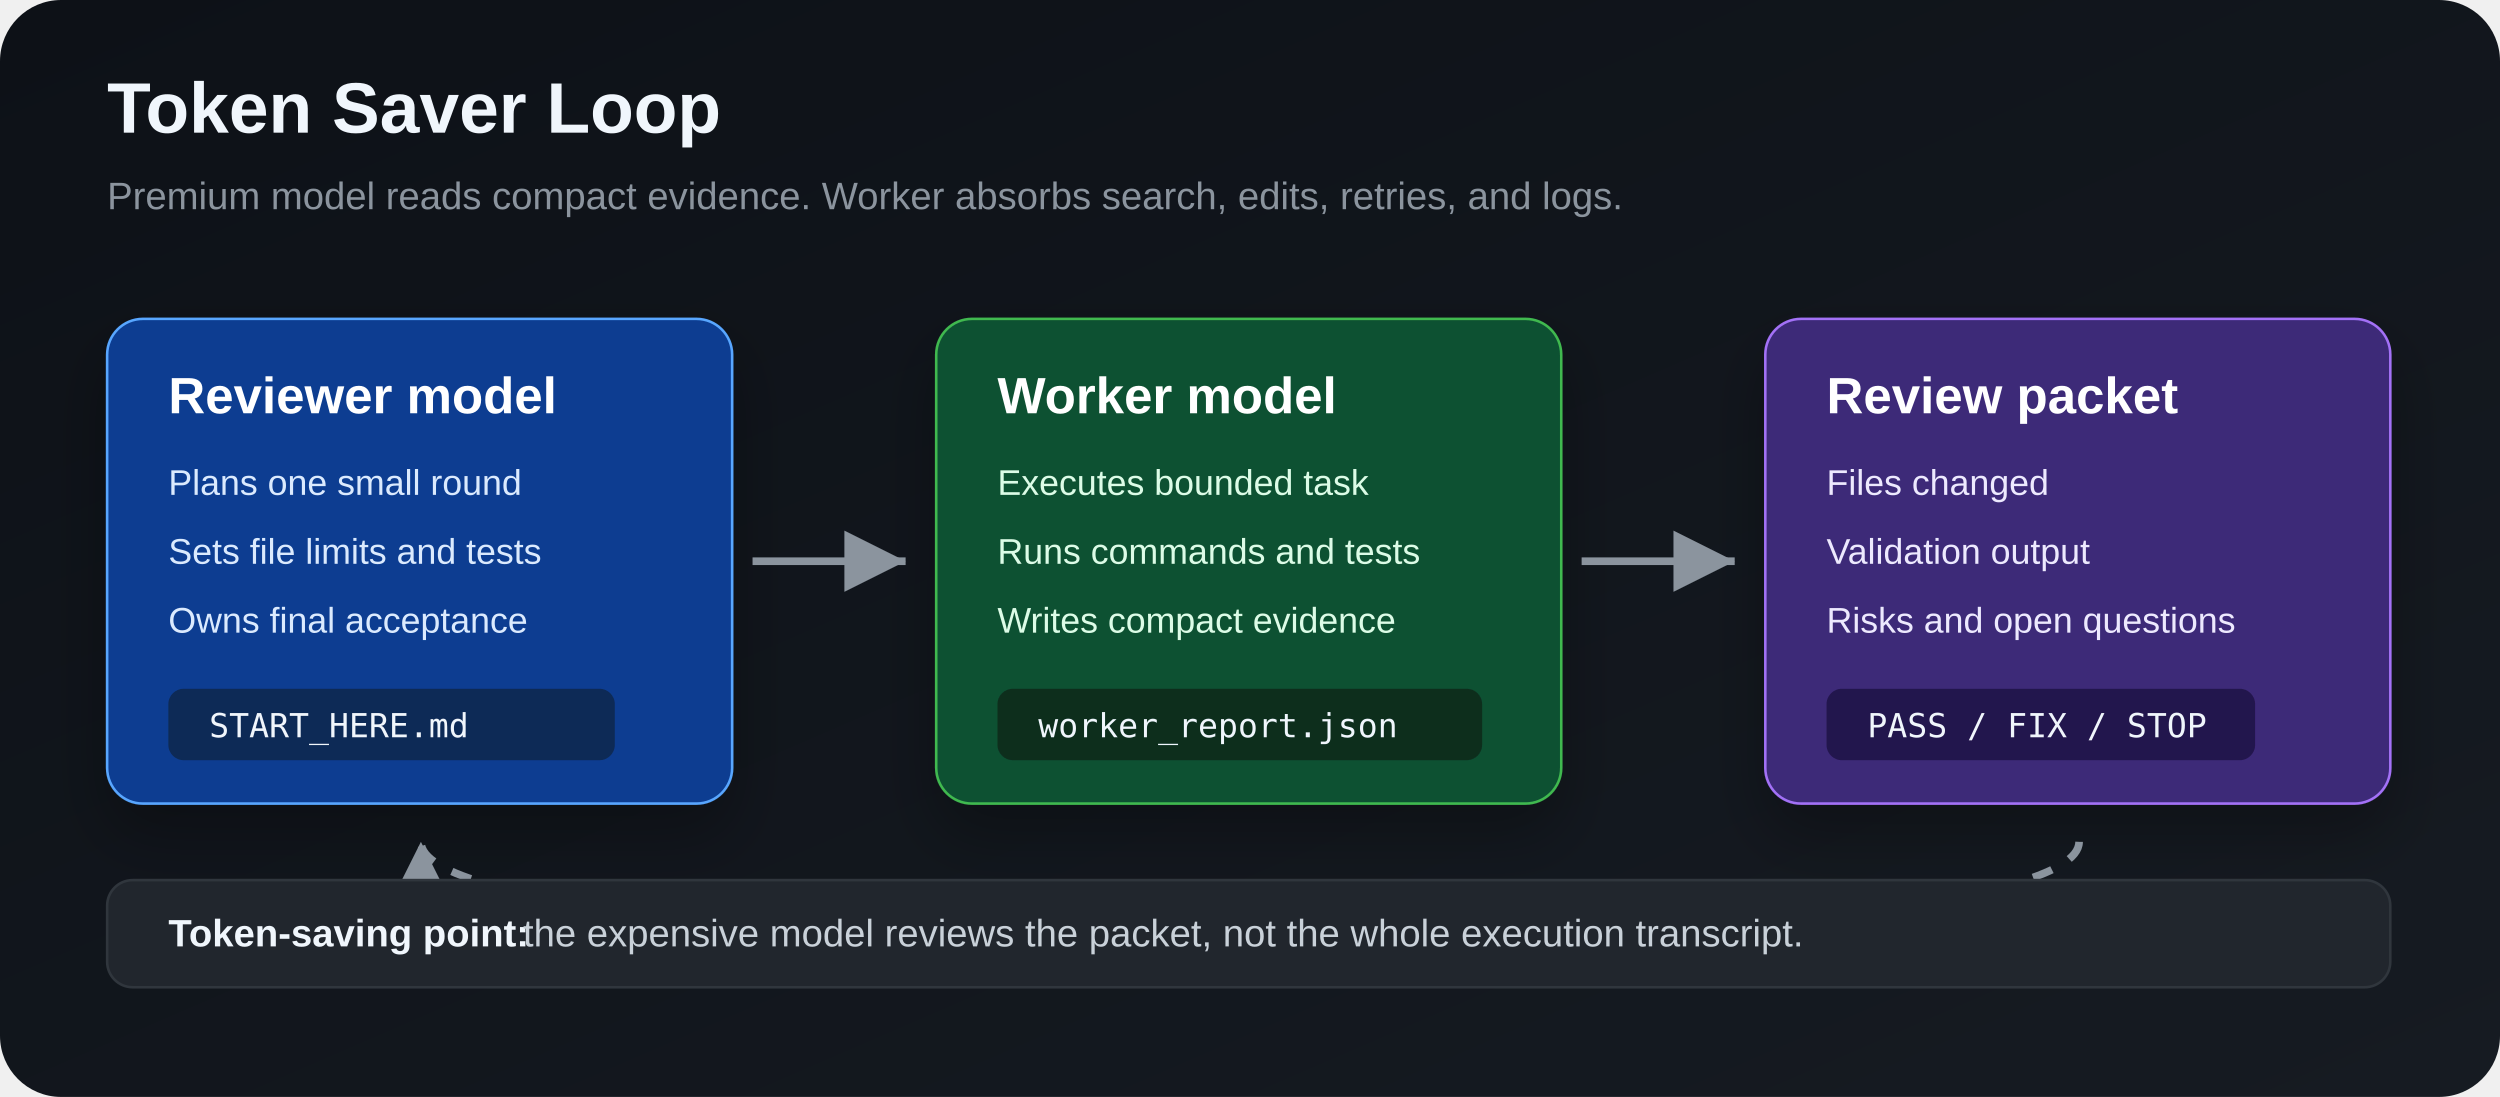
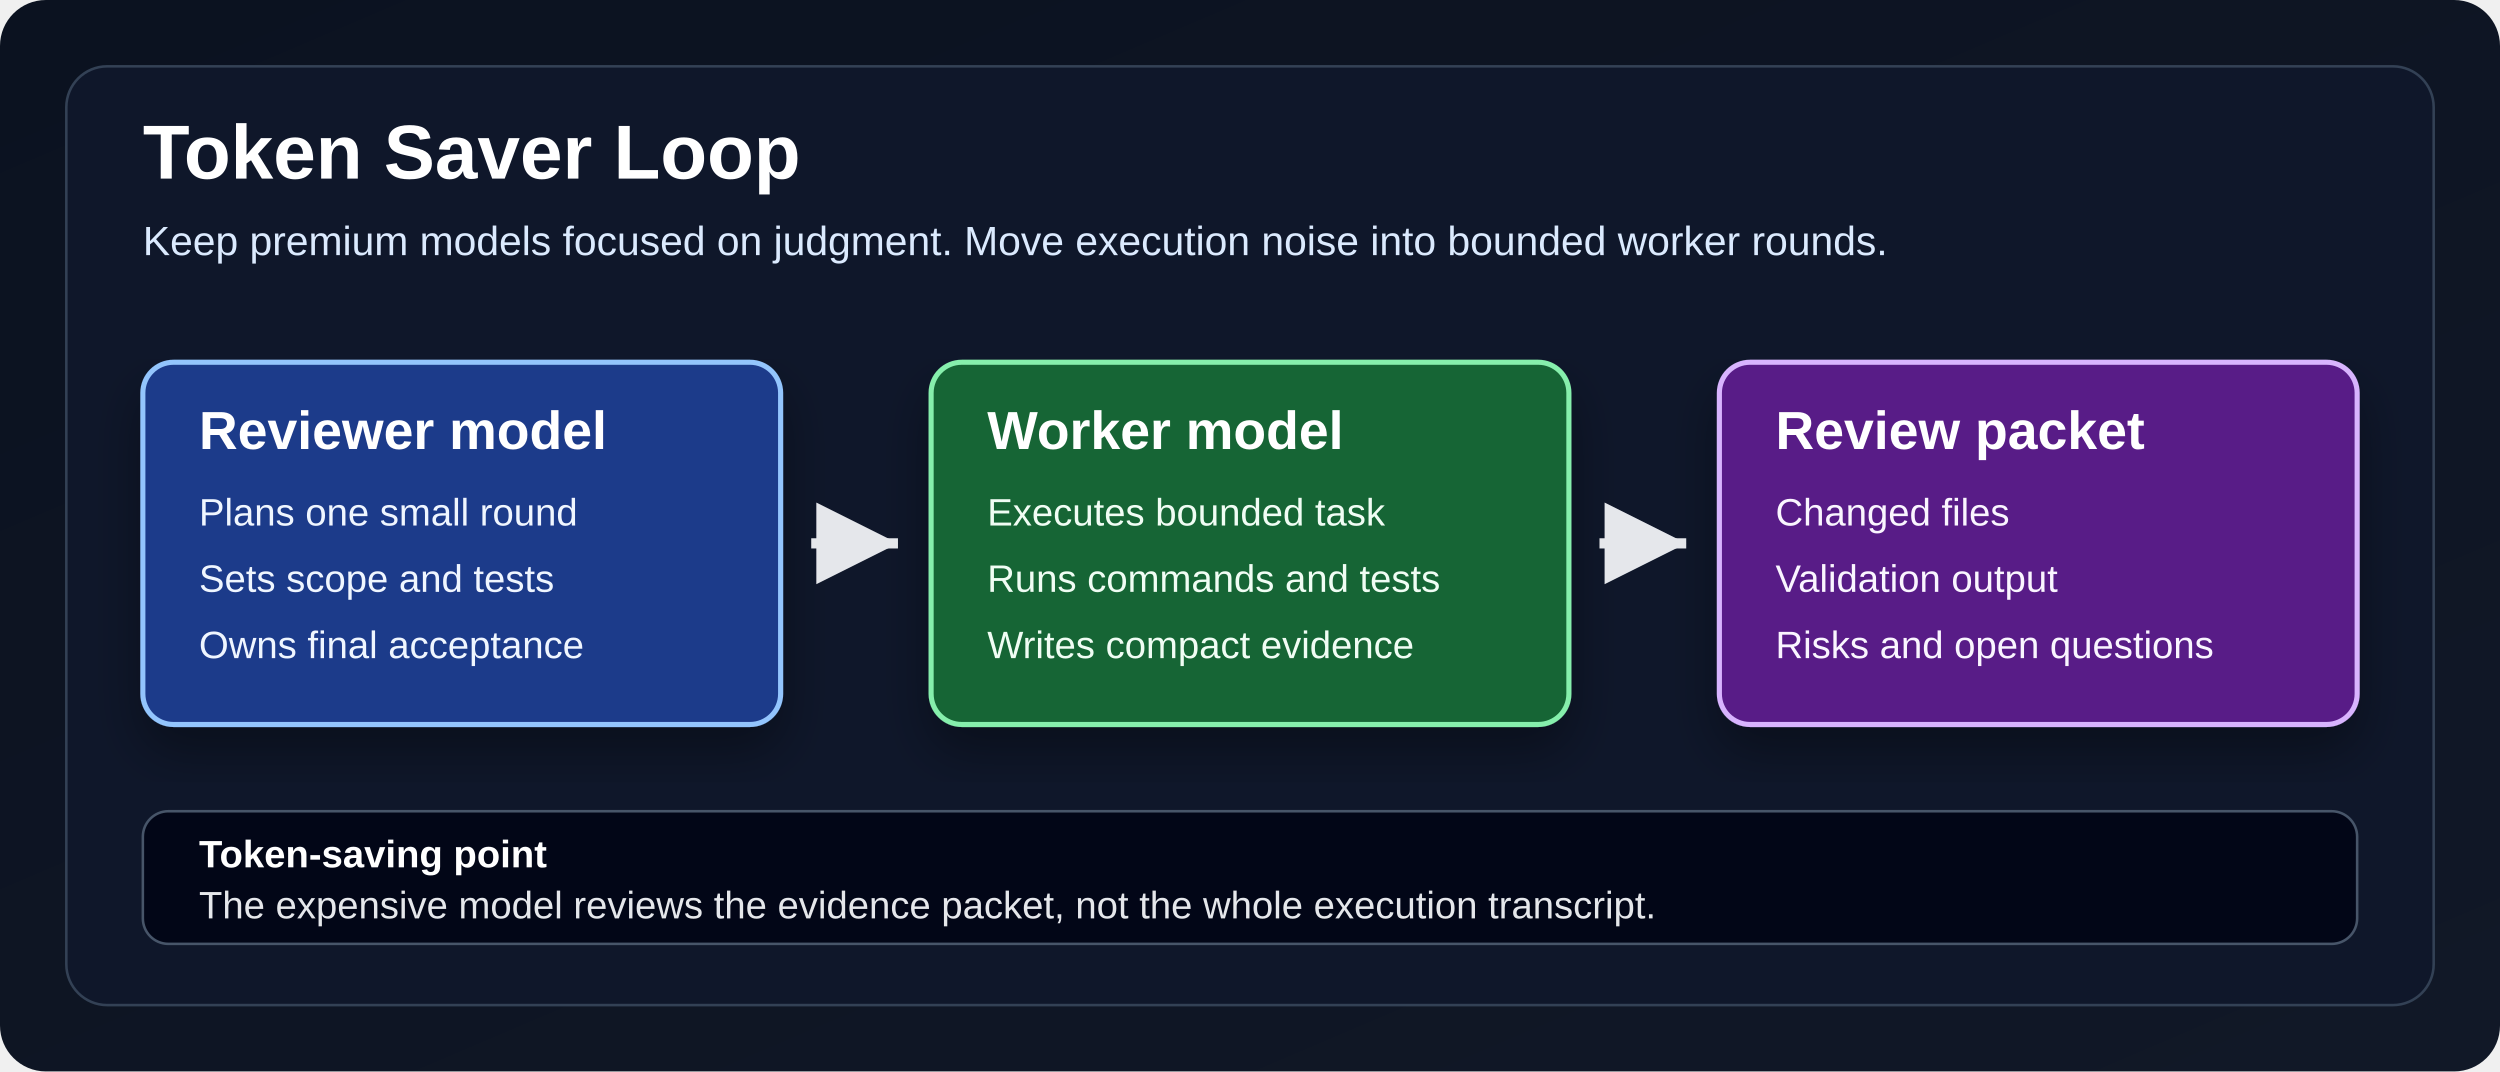
- <svg xmlns="http://www.w3.org/2000/svg" width="980" height="430" viewBox="0 0 980 430" role="img" aria-labelledby="title desc">
+ <svg xmlns="http://www.w3.org/2000/svg" width="980" height="420" viewBox="0 0 980 420" role="img" aria-labelledby="title desc">
  <defs>
    <linearGradient id="bg" x1="0" y1="0" x2="1" y2="1">
-       <stop offset="0" stop-color="#0d1117" />
-       <stop offset="1" stop-color="#161b22" />
+       <stop offset="0" stop-color="#0b1220" />
+       <stop offset="1" stop-color="#111827" />
    </linearGradient>
-     <filter id="shadow" x="-10%" y="-10%" width="120%" height="130%">
-       <feDropShadow dx="0" dy="12" stdDeviation="12" flood-color="#000000" flood-opacity="0.28" />
+     <filter id="shadow" x="-8%" y="-8%" width="116%" height="124%">
+       <feDropShadow dx="0" dy="10" stdDeviation="10" flood-color="#000000" flood-opacity="0.34" />
    </filter>
    <marker id="arrow" markerWidth="12" markerHeight="12" refX="10" refY="6" orient="auto">
-       <path d="M2,2 L10,6 L2,10 Z" fill="#8b949e" />
+       <path d="M2,2 L10,6 L2,10 Z" fill="#e5e7eb" />
    </marker>
  </defs>
-   <rect width="980" height="430" rx="24" fill="url(#bg)" />
-   <text x="42" y="52" fill="#f0f6fc" font-family="Segoe UI, Arial, sans-serif" font-size="28" font-weight="700">Token Saver Loop</text>
-   <text x="42" y="82" fill="#8b949e" font-family="Segoe UI, Arial, sans-serif" font-size="15">Premium model reads compact evidence. Worker absorbs search, edits, retries, and logs.</text>
+   <rect x="0" y="0" width="980" height="420" rx="18" fill="url(#bg)" />
+   <rect x="26" y="26" width="928" height="368" rx="16" fill="#0f172a" stroke="#334155" />
+   <text x="56" y="70" fill="#ffffff" font-family="Segoe UI, Arial, sans-serif" font-size="30" font-weight="700">Token Saver Loop</text>
+   <text x="56" y="100" fill="#dbeafe" font-family="Segoe UI, Arial, sans-serif" font-size="16">Keep premium models focused on judgment. Move execution noise into bounded worker rounds.</text>
  <g filter="url(#shadow)">
-     <rect x="42" y="125" width="245" height="190" rx="14" fill="#0b3d91" stroke="#58a6ff" />
-     <text x="66" y="162" fill="#ffffff" font-family="Segoe UI, Arial, sans-serif" font-size="20" font-weight="700">Reviewer model</text>
-     <text x="66" y="194" fill="#dbeafe" font-family="Segoe UI, Arial, sans-serif" font-size="14">Plans one small round</text>
-     <text x="66" y="221" fill="#dbeafe" font-family="Segoe UI, Arial, sans-serif" font-size="14">Sets file limits and tests</text>
-     <text x="66" y="248" fill="#dbeafe" font-family="Segoe UI, Arial, sans-serif" font-size="14">Owns final acceptance</text>
-     <rect x="66" y="270" width="175" height="28" rx="6" fill="#102a56" />
-     <text x="82" y="289" fill="#f0f6fc" font-family="Consolas, monospace" font-size="13">START_HERE.md</text>
+     <rect x="56" y="142" width="250" height="142" rx="12" fill="#1e3a8a" stroke="#93c5fd" stroke-width="2" />
+     <text x="78" y="176" fill="#ffffff" font-family="Segoe UI, Arial, sans-serif" font-size="21" font-weight="700">Reviewer model</text>
+     <text x="78" y="206" fill="#eff6ff" font-family="Segoe UI, Arial, sans-serif" font-size="15">Plans one small round</text>
+     <text x="78" y="232" fill="#eff6ff" font-family="Segoe UI, Arial, sans-serif" font-size="15">Sets scope and tests</text>
+     <text x="78" y="258" fill="#eff6ff" font-family="Segoe UI, Arial, sans-serif" font-size="15">Owns final acceptance</text>
  </g>
  <g filter="url(#shadow)">
-     <rect x="367" y="125" width="245" height="190" rx="14" fill="#0f5132" stroke="#3fb950" />
-     <text x="391" y="162" fill="#ffffff" font-family="Segoe UI, Arial, sans-serif" font-size="20" font-weight="700">Worker model</text>
-     <text x="391" y="194" fill="#dcfce7" font-family="Segoe UI, Arial, sans-serif" font-size="14">Executes bounded task</text>
-     <text x="391" y="221" fill="#dcfce7" font-family="Segoe UI, Arial, sans-serif" font-size="14">Runs commands and tests</text>
-     <text x="391" y="248" fill="#dcfce7" font-family="Segoe UI, Arial, sans-serif" font-size="14">Writes compact evidence</text>
-     <rect x="391" y="270" width="190" height="28" rx="6" fill="#0b2f1f" />
-     <text x="407" y="289" fill="#f0f6fc" font-family="Consolas, monospace" font-size="13">worker_report.json</text>
+     <rect x="365" y="142" width="250" height="142" rx="12" fill="#166534" stroke="#86efac" stroke-width="2" />
+     <text x="387" y="176" fill="#ffffff" font-family="Segoe UI, Arial, sans-serif" font-size="21" font-weight="700">Worker model</text>
+     <text x="387" y="206" fill="#f0fdf4" font-family="Segoe UI, Arial, sans-serif" font-size="15">Executes bounded task</text>
+     <text x="387" y="232" fill="#f0fdf4" font-family="Segoe UI, Arial, sans-serif" font-size="15">Runs commands and tests</text>
+     <text x="387" y="258" fill="#f0fdf4" font-family="Segoe UI, Arial, sans-serif" font-size="15">Writes compact evidence</text>
  </g>
  <g filter="url(#shadow)">
-     <rect x="692" y="125" width="245" height="190" rx="14" fill="#3c2a78" stroke="#a371f7" />
-     <text x="716" y="162" fill="#ffffff" font-family="Segoe UI, Arial, sans-serif" font-size="20" font-weight="700">Review packet</text>
-     <text x="716" y="194" fill="#ede9fe" font-family="Segoe UI, Arial, sans-serif" font-size="14">Files changed</text>
-     <text x="716" y="221" fill="#ede9fe" font-family="Segoe UI, Arial, sans-serif" font-size="14">Validation output</text>
-     <text x="716" y="248" fill="#ede9fe" font-family="Segoe UI, Arial, sans-serif" font-size="14">Risks and open questions</text>
-     <rect x="716" y="270" width="168" height="28" rx="6" fill="#24164d" />
-     <text x="732" y="289" fill="#f0f6fc" font-family="Consolas, monospace" font-size="13">PASS / FIX / STOP</text>
+     <rect x="674" y="142" width="250" height="142" rx="12" fill="#581c87" stroke="#d8b4fe" stroke-width="2" />
+     <text x="696" y="176" fill="#ffffff" font-family="Segoe UI, Arial, sans-serif" font-size="21" font-weight="700">Review packet</text>
+     <text x="696" y="206" fill="#faf5ff" font-family="Segoe UI, Arial, sans-serif" font-size="15">Changed files</text>
+     <text x="696" y="232" fill="#faf5ff" font-family="Segoe UI, Arial, sans-serif" font-size="15">Validation output</text>
+     <text x="696" y="258" fill="#faf5ff" font-family="Segoe UI, Arial, sans-serif" font-size="15">Risks and open questions</text>
  </g>
-   <line x1="295" y1="220" x2="355" y2="220" stroke="#8b949e" stroke-width="3" marker-end="url(#arrow)" />
-   <line x1="620" y1="220" x2="680" y2="220" stroke="#8b949e" stroke-width="3" marker-end="url(#arrow)" />
-   <path d="M815 330 C815 382 165 382 165 330" fill="none" stroke="#8b949e" stroke-width="3" stroke-dasharray="8 8" marker-end="url(#arrow)" />
+   <line x1="318" y1="213" x2="352" y2="213" stroke="#e5e7eb" stroke-width="4" marker-end="url(#arrow)" />
+   <line x1="627" y1="213" x2="661" y2="213" stroke="#e5e7eb" stroke-width="4" marker-end="url(#arrow)" />
  <g>
-     <rect x="42" y="345" width="895" height="42" rx="10" fill="#21262d" stroke="#30363d" />
-     <text x="66" y="371" fill="#f0f6fc" font-family="Segoe UI, Arial, sans-serif" font-size="15" font-weight="600">Token-saving point:</text>
-     <text x="205" y="371" fill="#c9d1d9" font-family="Segoe UI, Arial, sans-serif" font-size="15">the expensive model reviews the packet, not the whole execution transcript.</text>
+     <rect x="56" y="318" width="868" height="52" rx="10" fill="#020617" stroke="#475569" />
+     <text x="78" y="340" fill="#ffffff" font-family="Segoe UI, Arial, sans-serif" font-size="15" font-weight="700">Token-saving point</text>
+     <text x="78" y="360" fill="#e5e7eb" font-family="Segoe UI, Arial, sans-serif" font-size="15">The expensive model reviews the evidence packet, not the whole execution transcript.</text>
  </g>
</svg>
